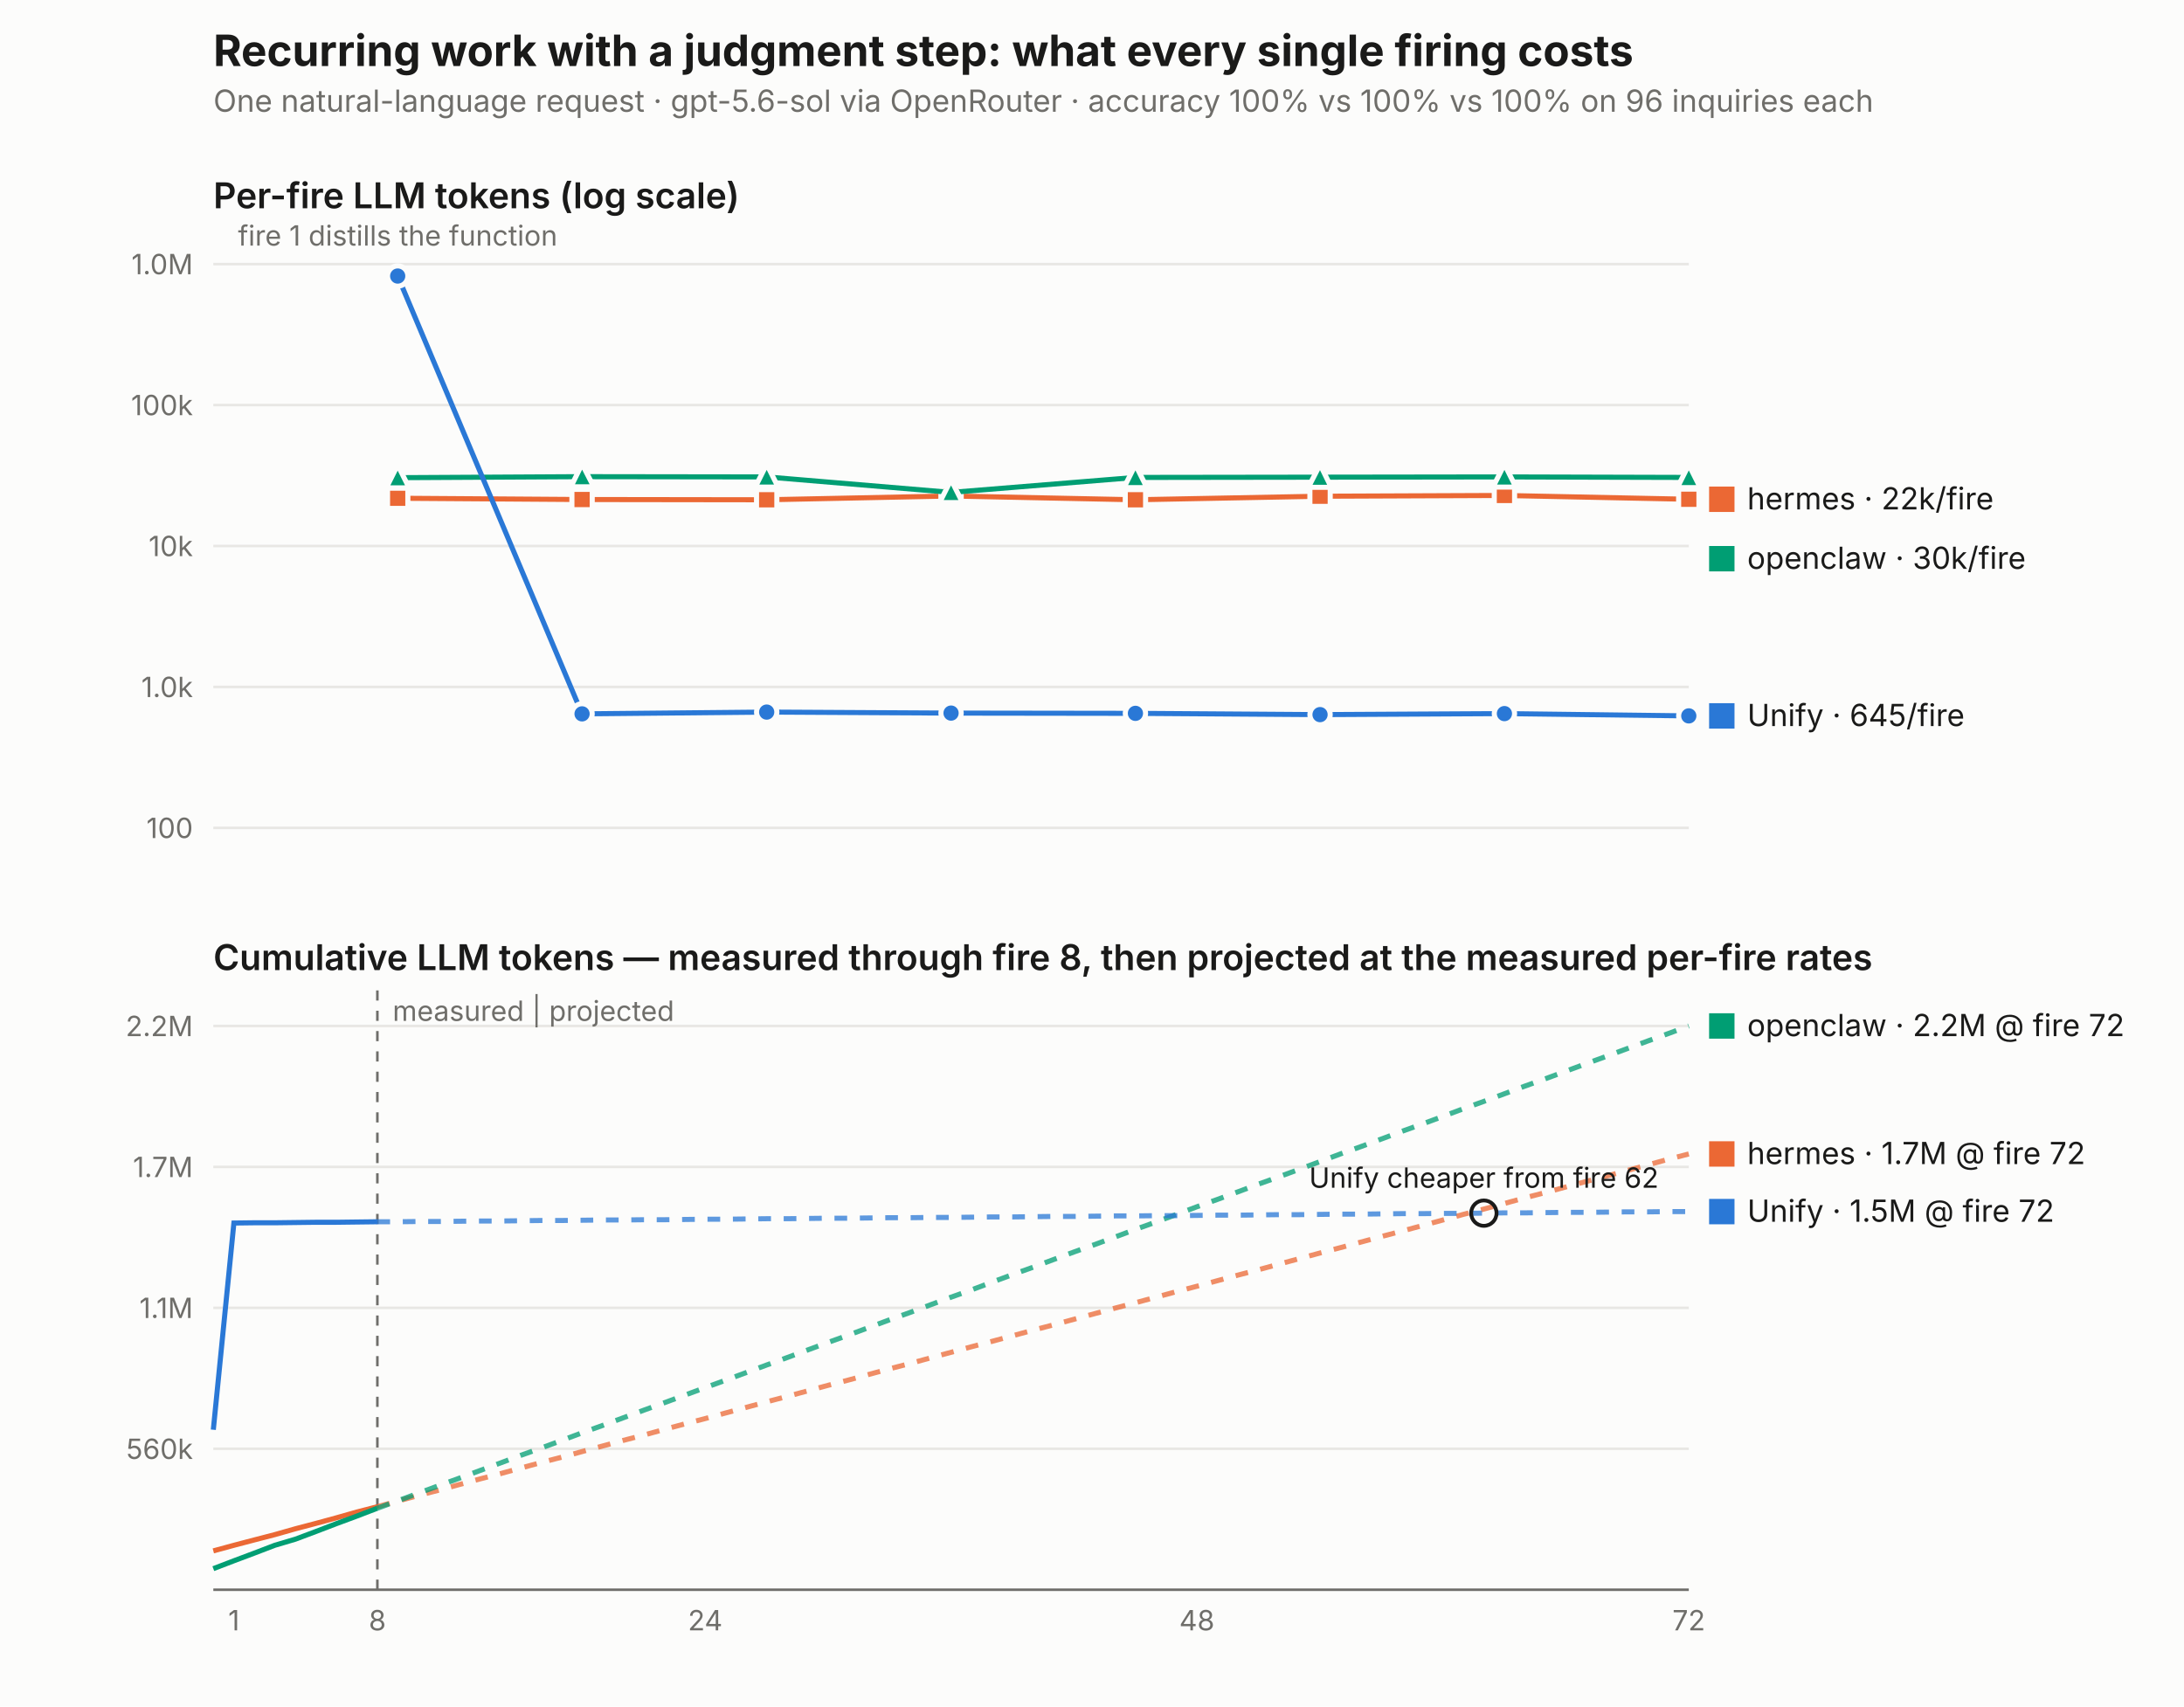
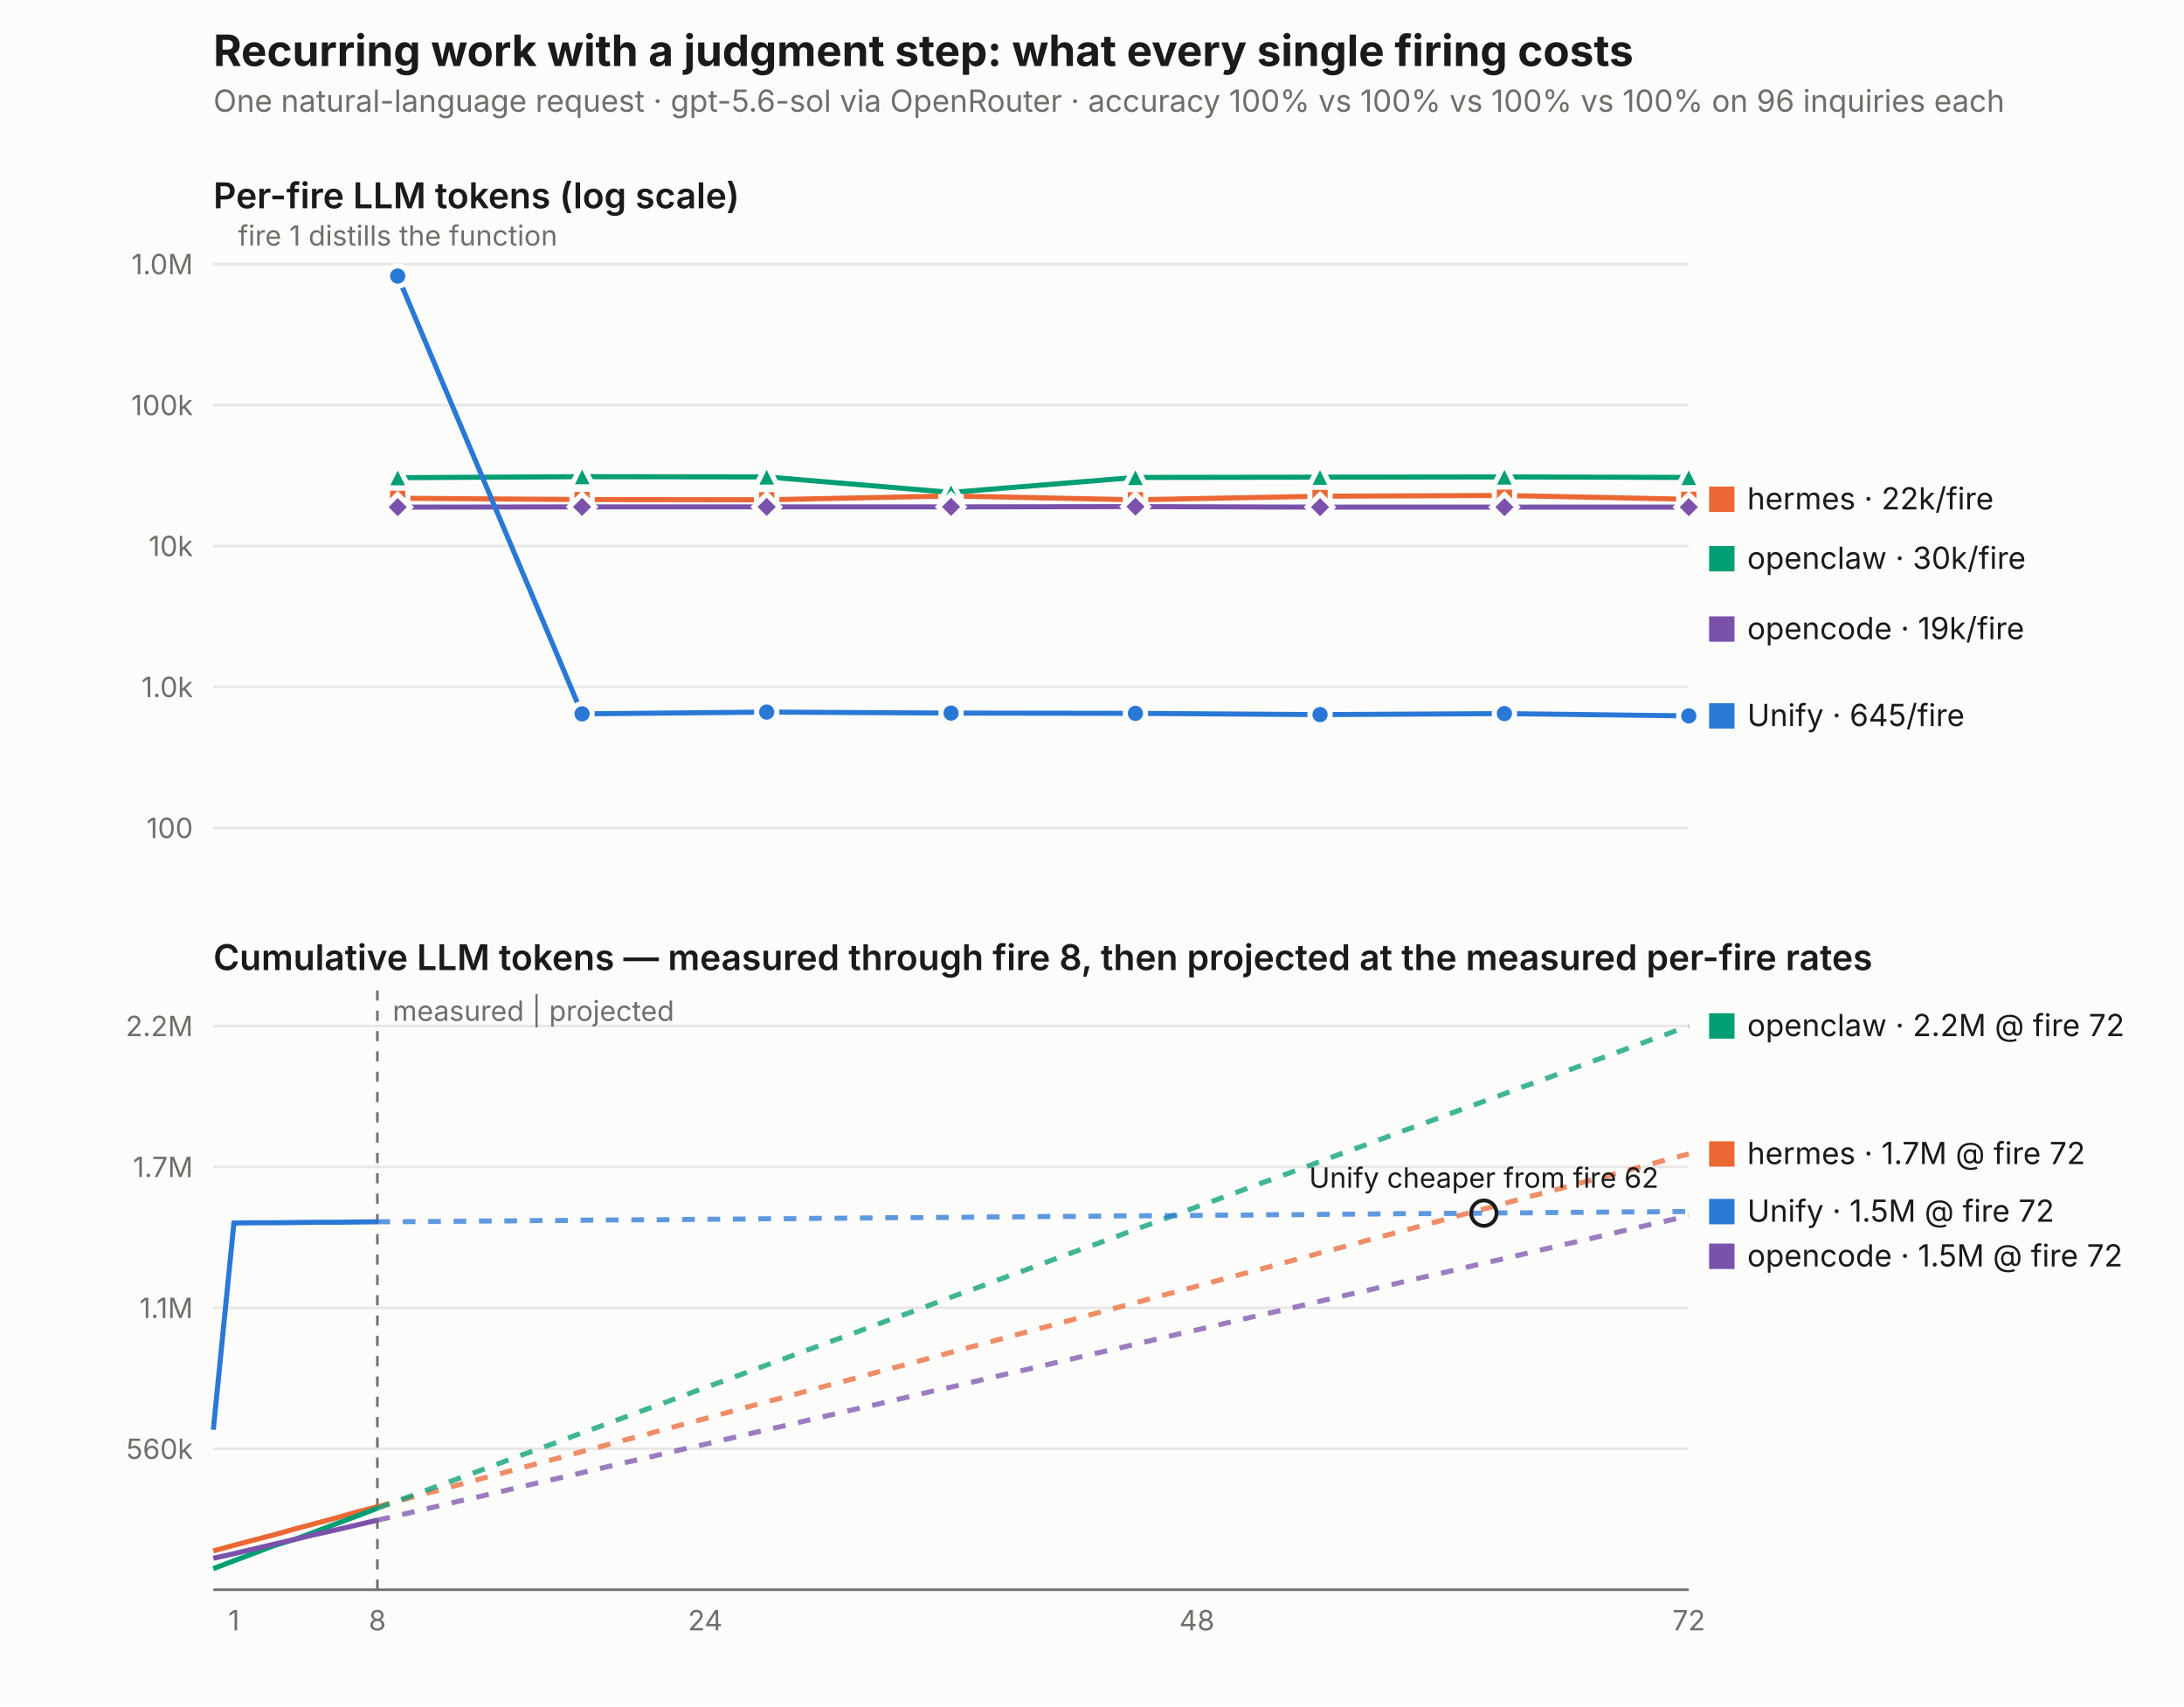
<svg xmlns="http://www.w3.org/2000/svg" width="860" height="672" viewBox="0 0 860 672" font-family="system-ui, -apple-system, Segoe UI, sans-serif">
  <rect width="860" height="672" fill="#fcfcfb" />
  <text x="84" y="26" fill="#1a1a19" font-size="17" font-weight="700">Recurring work with a judgment step: what every single firing costs</text>
-   <text x="84" y="44" fill="#6f6e6a" font-size="12">One natural-language request · gpt-5.6-sol via OpenRouter · accuracy 100% vs 100% vs 100% on 96 inquiries each</text>
+   <text x="84" y="44" fill="#6f6e6a" font-size="12">One natural-language request · gpt-5.6-sol via OpenRouter · accuracy 100% vs 100% vs 100% vs 100% on 96 inquiries each</text>
  <text x="84" y="82" fill="#1a1a19" font-size="14" font-weight="600">Per-fire LLM tokens (log scale)</text>
  <line x1="84" y1="326.0" x2="665" y2="326.0" stroke="#e8e7e4" stroke-width="1" />
  <text x="76" y="330.0" fill="#6f6e6a" font-size="11" text-anchor="end">100</text>
  <line x1="84" y1="270.5" x2="665" y2="270.5" stroke="#e8e7e4" stroke-width="1" />
  <text x="76" y="274.5" fill="#6f6e6a" font-size="11" text-anchor="end">1.0k</text>
  <line x1="84" y1="215.0" x2="665" y2="215.0" stroke="#e8e7e4" stroke-width="1" />
  <text x="76" y="219.0" fill="#6f6e6a" font-size="11" text-anchor="end">10k</text>
  <line x1="84" y1="159.5" x2="665" y2="159.5" stroke="#e8e7e4" stroke-width="1" />
  <text x="76" y="163.5" fill="#6f6e6a" font-size="11" text-anchor="end">100k</text>
  <line x1="84" y1="104.0" x2="665" y2="104.0" stroke="#e8e7e4" stroke-width="1" />
  <text x="76" y="108.0" fill="#6f6e6a" font-size="11" text-anchor="end">1.0M</text>
  <polyline points="156.6,196.2 229.2,196.7 301.9,196.8 374.5,195.3 447.1,196.8 519.8,195.4 592.4,195.1 665.0,196.6" fill="none" stroke="#eb6834" stroke-width="2" />
  <rect x="152.6" y="192.2" width="8" height="8" fill="#eb6834" stroke="#fcfcfb" stroke-width="2" />
  <rect x="225.2" y="192.7" width="8" height="8" fill="#eb6834" stroke="#fcfcfb" stroke-width="2" />
  <rect x="297.9" y="192.8" width="8" height="8" fill="#eb6834" stroke="#fcfcfb" stroke-width="2" />
  <rect x="370.5" y="191.3" width="8" height="8" fill="#eb6834" stroke="#fcfcfb" stroke-width="2" />
  <rect x="443.1" y="192.8" width="8" height="8" fill="#eb6834" stroke="#fcfcfb" stroke-width="2" />
  <rect x="515.8" y="191.4" width="8" height="8" fill="#eb6834" stroke="#fcfcfb" stroke-width="2" />
  <rect x="588.4" y="191.1" width="8" height="8" fill="#eb6834" stroke="#fcfcfb" stroke-width="2" />
  <rect x="661.0" y="192.6" width="8" height="8" fill="#eb6834" stroke="#fcfcfb" stroke-width="2" />
  <polyline points="156.6,188.1 229.2,187.7 301.9,187.8 374.5,193.9 447.1,188.0 519.8,187.9 592.4,187.8 665.0,188.0" fill="none" stroke="#009E73" stroke-width="2" />
  <path d="M 156.6 183.1 L 161.1 192.1 L 152.1 192.1 Z" fill="#009E73" stroke="#fcfcfb" stroke-width="2" />
  <path d="M 229.2 182.7 L 233.8 191.7 L 224.8 191.7 Z" fill="#009E73" stroke="#fcfcfb" stroke-width="2" />
  <path d="M 301.9 182.8 L 306.4 191.8 L 297.4 191.8 Z" fill="#009E73" stroke="#fcfcfb" stroke-width="2" />
  <path d="M 374.5 188.9 L 379.0 197.9 L 370.0 197.9 Z" fill="#009E73" stroke="#fcfcfb" stroke-width="2" />
  <path d="M 447.1 183.0 L 451.6 192.0 L 442.6 192.0 Z" fill="#009E73" stroke="#fcfcfb" stroke-width="2" />
  <path d="M 519.8 182.9 L 524.2 191.9 L 515.2 191.9 Z" fill="#009E73" stroke="#fcfcfb" stroke-width="2" />
  <path d="M 592.4 182.8 L 596.9 191.8 L 587.9 191.8 Z" fill="#009E73" stroke="#fcfcfb" stroke-width="2" />
  <path d="M 665.0 183.0 L 669.5 192.0 L 660.5 192.0 Z" fill="#009E73" stroke="#fcfcfb" stroke-width="2" />
+   <polyline points="156.6,199.7 229.2,199.6 301.9,199.6 374.5,199.6 447.1,199.5 519.8,199.7 592.4,199.7 665.0,199.7" fill="none" stroke="#7B52AB" stroke-width="2" />
+   <path d="M 156.6 194.7 L 161.6 199.7 L 156.6 204.7 L 151.6 199.7 Z" fill="#7B52AB" stroke="#fcfcfb" stroke-width="2" />
+   <path d="M 229.2 194.6 L 234.2 199.6 L 229.2 204.6 L 224.2 199.6 Z" fill="#7B52AB" stroke="#fcfcfb" stroke-width="2" />
+   <path d="M 301.9 194.6 L 306.9 199.6 L 301.9 204.6 L 296.9 199.6 Z" fill="#7B52AB" stroke="#fcfcfb" stroke-width="2" />
+   <path d="M 374.5 194.6 L 379.5 199.6 L 374.5 204.6 L 369.5 199.6 Z" fill="#7B52AB" stroke="#fcfcfb" stroke-width="2" />
+   <path d="M 447.1 194.5 L 452.1 199.5 L 447.1 204.5 L 442.1 199.5 Z" fill="#7B52AB" stroke="#fcfcfb" stroke-width="2" />
+   <path d="M 519.8 194.7 L 524.8 199.7 L 519.8 204.7 L 514.8 199.7 Z" fill="#7B52AB" stroke="#fcfcfb" stroke-width="2" />
+   <path d="M 592.4 194.7 L 597.4 199.7 L 592.4 204.7 L 587.4 199.7 Z" fill="#7B52AB" stroke="#fcfcfb" stroke-width="2" />
+   <path d="M 665.0 194.7 L 670.0 199.7 L 665.0 204.7 L 660.0 199.7 Z" fill="#7B52AB" stroke="#fcfcfb" stroke-width="2" />
  <polyline points="156.6,108.7 229.2,281.1 301.9,280.4 374.5,280.8 447.1,280.9 519.8,281.4 592.4,281.0 665.0,281.9" fill="none" stroke="#2a78d6" stroke-width="2" />
  <circle cx="156.6" cy="108.7" r="4" fill="#2a78d6" stroke="#fcfcfb" stroke-width="2" />
  <circle cx="229.2" cy="281.1" r="4" fill="#2a78d6" stroke="#fcfcfb" stroke-width="2" />
  <circle cx="301.9" cy="280.4" r="4" fill="#2a78d6" stroke="#fcfcfb" stroke-width="2" />
  <circle cx="374.5" cy="280.8" r="4" fill="#2a78d6" stroke="#fcfcfb" stroke-width="2" />
  <circle cx="447.1" cy="280.9" r="4" fill="#2a78d6" stroke="#fcfcfb" stroke-width="2" />
  <circle cx="519.8" cy="281.4" r="4" fill="#2a78d6" stroke="#fcfcfb" stroke-width="2" />
  <circle cx="592.4" cy="281.0" r="4" fill="#2a78d6" stroke="#fcfcfb" stroke-width="2" />
  <circle cx="665.0" cy="281.9" r="4" fill="#2a78d6" stroke="#fcfcfb" stroke-width="2" />
  <rect x="673" y="276.9" width="10" height="10" fill="#2a78d6" />
  <text x="688" y="285.9" fill="#1a1a19" font-size="12">Unify · 645/fire</text>
  <rect x="673" y="191.6" width="10" height="10" fill="#eb6834" />
  <text x="688" y="200.6" fill="#1a1a19" font-size="12">hermes · 22k/fire</text>
  <rect x="673" y="215.0" width="10" height="10" fill="#009E73" />
  <text x="688" y="224.0" fill="#1a1a19" font-size="12">openclaw · 30k/fire</text>
+   <rect x="673" y="242.7" width="10" height="10" fill="#7B52AB" />
+   <text x="688" y="251.7" fill="#1a1a19" font-size="12">opencode · 19k/fire</text>
  <text x="156.6" y="96.7" fill="#6f6e6a" font-size="11" text-anchor="middle">fire 1 distills the function</text>
  <text x="84" y="382" fill="#1a1a19" font-size="14" font-weight="600">Cumulative LLM tokens — measured through fire 8, then projected at the measured per-fire rates</text>
  <line x1="84" y1="570.5" x2="665" y2="570.5" stroke="#e8e7e4" stroke-width="1" />
  <text x="76" y="574.5" fill="#6f6e6a" font-size="11" text-anchor="end">560k</text>
  <line x1="84" y1="515.0" x2="665" y2="515.0" stroke="#e8e7e4" stroke-width="1" />
  <text x="76" y="519.0" fill="#6f6e6a" font-size="11" text-anchor="end">1.1M</text>
  <line x1="84" y1="459.5" x2="665" y2="459.5" stroke="#e8e7e4" stroke-width="1" />
  <text x="76" y="463.5" fill="#6f6e6a" font-size="11" text-anchor="end">1.7M</text>
  <line x1="84" y1="404.0" x2="665" y2="404.0" stroke="#e8e7e4" stroke-width="1" />
  <text x="76" y="408.0" fill="#6f6e6a" font-size="11" text-anchor="end">2.2M</text>
  <line x1="84" y1="626.0" x2="665" y2="626.0" stroke="#6f6e6a" stroke-width="1" />
  <line x1="148.6" y1="390" x2="148.6" y2="626.0" stroke="#6f6e6a" stroke-width="1" stroke-dasharray="4 4" />
  <text x="154.6" y="402" fill="#6f6e6a" font-size="11">measured | projected</text>
  <polyline points="84.0,610.7 92.1,608.5 100.1,606.4 108.2,604.3 116.3,602.0 124.3,599.9 132.4,597.7 140.5,595.4 148.6,593.3" fill="none" stroke="#eb6834" stroke-width="2" />
  <polyline points="148.6,593.3 156.6,591.1 164.7,588.9 172.8,586.8 180.8,584.6 188.9,582.4 197.0,580.3 205.0,578.1 213.1,575.9 221.2,573.8 229.2,571.6 237.3,569.4 245.4,567.2 253.5,565.1 261.5,562.9 269.6,560.7 277.7,558.6 285.7,556.4 293.8,554.2 301.9,552.0 309.9,549.9 318.0,547.7 326.1,545.5 334.2,543.4 342.2,541.2 350.3,539.0 358.4,536.9 366.4,534.7 374.5,532.5 382.6,530.3 390.6,528.2 398.7,526.0 406.8,523.8 414.8,521.7 422.9,519.5 431.0,517.3 439.1,515.1 447.1,513.0 455.2,510.8 463.3,508.6 471.3,506.5 479.4,504.3 487.5,502.1 495.5,500.0 503.6,497.8 511.7,495.6 519.8,493.4 527.8,491.3 535.9,489.1 544.0,486.9 552.0,484.8 560.1,482.6 568.2,480.4 576.2,478.2 584.3,476.1 592.4,473.9 600.4,471.7 608.5,469.6 616.6,467.4 624.7,465.2 632.7,463.1 640.8,460.9 648.9,458.7 656.9,456.5 665.0,454.4" fill="none" stroke="#eb6834" stroke-width="2" stroke-dasharray="5 5" opacity="0.75" />
  <polyline points="84.0,617.7 92.1,614.6 100.1,611.6 108.2,608.5 116.3,606.1 124.3,603.1 132.4,600.0 140.5,597.0 148.6,593.9" fill="none" stroke="#009E73" stroke-width="2" />
  <polyline points="148.6,593.9 156.6,591.0 164.7,588.0 172.8,585.0 180.8,582.1 188.9,579.1 197.0,576.1 205.0,573.1 213.1,570.2 221.2,567.2 229.2,564.2 237.3,561.3 245.4,558.3 253.5,555.3 261.5,552.4 269.6,549.4 277.7,546.4 285.7,543.5 293.8,540.5 301.9,537.5 309.9,534.6 318.0,531.6 326.1,528.6 334.2,525.7 342.2,522.7 350.3,519.7 358.4,516.8 366.4,513.8 374.5,510.8 382.6,507.9 390.6,504.9 398.7,501.9 406.8,499.0 414.8,496.0 422.9,493.0 431.0,490.1 439.1,487.1 447.1,484.1 455.2,481.2 463.3,478.2 471.3,475.2 479.4,472.3 487.5,469.3 495.5,466.3 503.6,463.4 511.7,460.4 519.8,457.4 527.8,454.4 535.9,451.5 544.0,448.5 552.0,445.5 560.1,442.6 568.2,439.6 576.2,436.6 584.3,433.7 592.4,430.7 600.4,427.7 608.5,424.8 616.6,421.8 624.7,418.8 632.7,415.9 640.8,412.9 648.9,409.9 656.9,407.0 665.0,404.0" fill="none" stroke="#009E73" stroke-width="2" stroke-dasharray="5 5" opacity="0.75" />
+   <polyline points="84.0,613.6 92.1,611.8 100.1,609.9 108.2,608.0 116.3,606.1 124.3,604.2 132.4,602.4 140.5,600.5 148.6,598.6" fill="none" stroke="#7B52AB" stroke-width="2" />
+   <polyline points="148.6,598.6 156.6,596.8 164.7,594.9 172.8,593.0 180.8,591.1 188.9,589.3 197.0,587.4 205.0,585.5 213.1,583.6 221.2,581.8 229.2,579.9 237.3,578.0 245.4,576.1 253.5,574.3 261.5,572.4 269.6,570.5 277.7,568.7 285.7,566.8 293.8,564.9 301.9,563.0 309.9,561.2 318.0,559.3 326.1,557.4 334.2,555.5 342.2,553.7 350.3,551.8 358.4,549.9 366.4,548.0 374.5,546.2 382.6,544.3 390.6,542.4 398.7,540.5 406.8,538.7 414.8,536.8 422.9,534.9 431.0,533.0 439.1,531.2 447.1,529.3 455.2,527.4 463.3,525.5 471.3,523.7 479.4,521.8 487.5,519.9 495.5,518.0 503.6,516.2 511.7,514.3 519.8,512.4 527.8,510.5 535.9,508.7 544.0,506.8 552.0,504.9 560.1,503.0 568.2,501.2 576.2,499.3 584.3,497.4 592.4,495.6 600.4,493.7 608.5,491.8 616.6,489.9 624.7,488.1 632.7,486.2 640.8,484.3 648.9,482.4 656.9,480.6 665.0,478.7" fill="none" stroke="#7B52AB" stroke-width="2" stroke-dasharray="5 5" opacity="0.75" />
  <polyline points="84.0,563.0 92.1,481.6 100.1,481.5 108.2,481.5 116.3,481.4 124.3,481.3 132.4,481.3 140.5,481.2 148.6,481.1" fill="none" stroke="#2a78d6" stroke-width="2" />
  <polyline points="148.6,481.1 156.6,481.1 164.7,481.0 172.8,481.0 180.8,480.9 188.9,480.8 197.0,480.8 205.0,480.7 213.1,480.6 221.2,480.6 229.2,480.5 237.3,480.4 245.4,480.4 253.5,480.3 261.5,480.3 269.6,480.2 277.7,480.1 285.7,480.1 293.8,480.0 301.9,479.9 309.9,479.9 318.0,479.8 326.1,479.7 334.2,479.7 342.2,479.6 350.3,479.5 358.4,479.5 366.4,479.4 374.5,479.4 382.6,479.3 390.6,479.2 398.7,479.2 406.8,479.1 414.8,479.0 422.9,479.0 431.0,478.9 439.1,478.8 447.1,478.8 455.2,478.7 463.3,478.7 471.3,478.6 479.4,478.5 487.5,478.5 495.5,478.4 503.6,478.3 511.7,478.3 519.8,478.2 527.8,478.1 535.9,478.1 544.0,478.0 552.0,477.9 560.1,477.9 568.2,477.8 576.2,477.8 584.3,477.7 592.4,477.6 600.4,477.6 608.5,477.5 616.6,477.4 624.7,477.4 632.7,477.3 640.8,477.2 648.9,477.2 656.9,477.1 665.0,477.1" fill="none" stroke="#2a78d6" stroke-width="2" stroke-dasharray="5 5" opacity="0.75" />
  <rect x="673" y="472.1" width="10" height="10" fill="#2a78d6" />
  <text x="688" y="481.1" fill="#1a1a19" font-size="12">Unify · 1.5M @ fire 72</text>
  <rect x="673" y="449.4" width="10" height="10" fill="#eb6834" />
  <text x="688" y="458.4" fill="#1a1a19" font-size="12">hermes · 1.7M @ fire 72</text>
  <rect x="673" y="399.0" width="10" height="10" fill="#009E73" />
  <text x="688" y="408.0" fill="#1a1a19" font-size="12">openclaw · 2.2M @ fire 72</text>
+   <rect x="673" y="489.7" width="10" height="10" fill="#7B52AB" />
+   <text x="688" y="498.7" fill="#1a1a19" font-size="12">opencode · 1.5M @ fire 72</text>
  <circle cx="584.3" cy="477.7" r="5" fill="none" stroke="#1a1a19" stroke-width="1.5" />
  <text x="584.3" y="467.7" fill="#1a1a19" font-size="11" text-anchor="middle">Unify cheaper from fire 62</text>
  <text x="92.1" y="642.0" fill="#6f6e6a" font-size="11" text-anchor="middle">1</text>
  <text x="148.6" y="642.0" fill="#6f6e6a" font-size="11" text-anchor="middle">8</text>
  <text x="277.7" y="642.0" fill="#6f6e6a" font-size="11" text-anchor="middle">24</text>
  <text x="471.3" y="642.0" fill="#6f6e6a" font-size="11" text-anchor="middle">48</text>
  <text x="665.0" y="642.0" fill="#6f6e6a" font-size="11" text-anchor="middle">72</text>
</svg>
